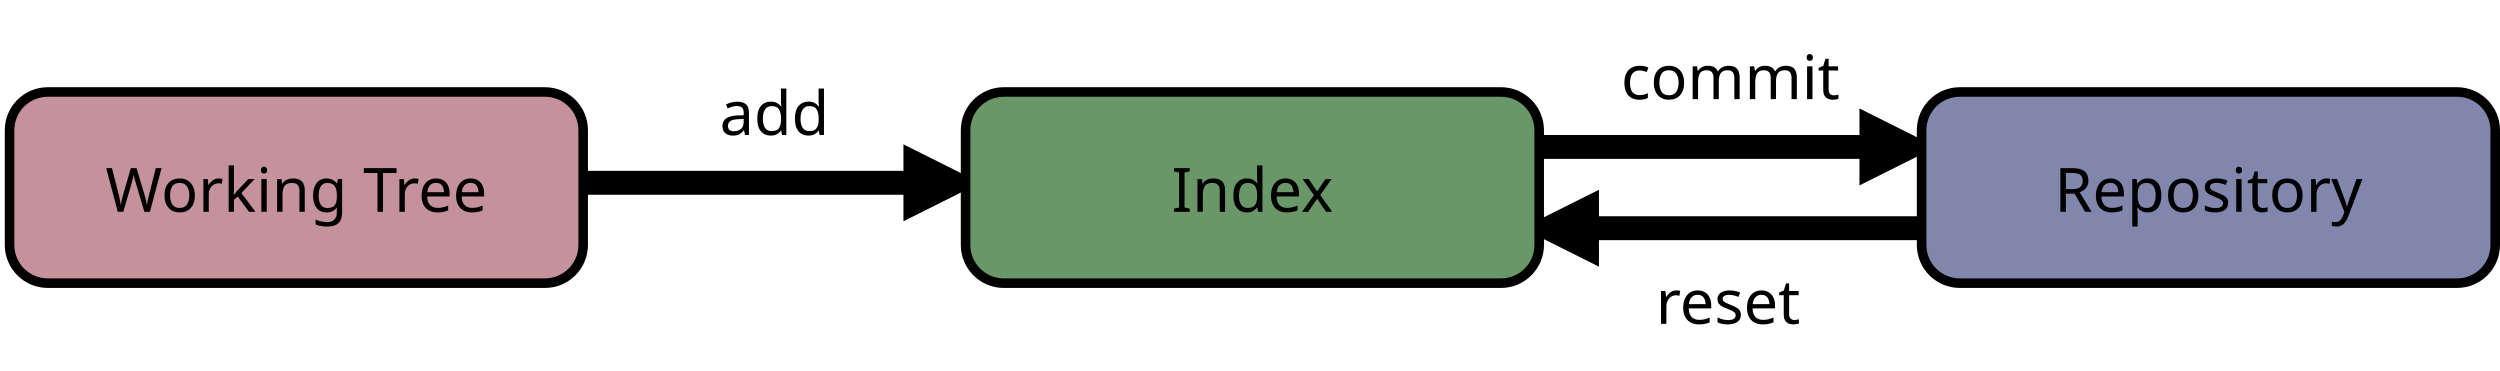
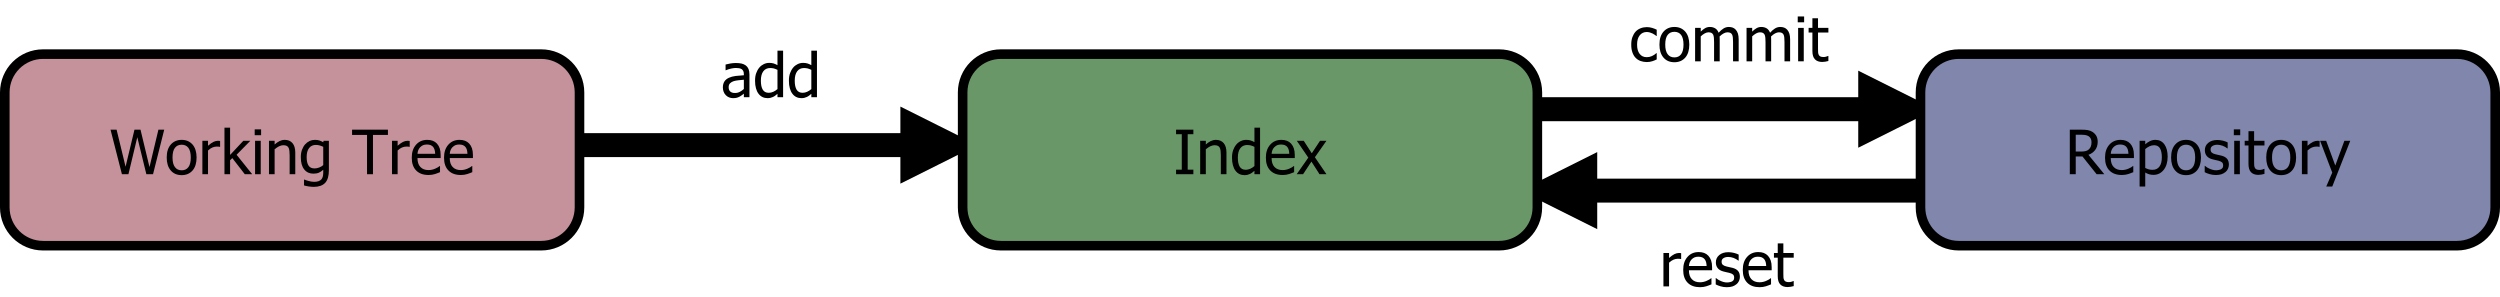
- <svg xmlns="http://www.w3.org/2000/svg" width="27cm" height="4cm" viewBox="18 8 523 63">
-   <g>
-     <line style="fill: none; fill-opacity:0; stroke-width: 5; stroke: #000000" x1="140" y1="39" x2="209.5" y2="39" />
-     <polygon style="fill: #000000" points="209.5,43 217.5,39 209.5,35 " />
-     <polygon style="fill: none; fill-opacity:0; stroke-width: 5; stroke: #000000" points="209.5,43 217.5,39 209.5,35 " />
+ <svg xmlns="http://www.w3.org/2000/svg" xmlns:xlink="http://www.w3.org/1999/xlink" width="522pt" height="62pt" viewBox="0 0 522 62" version="1.1">
+   <defs>
+     <g>
+       <symbol overflow="visible" id="glyph0-0">
+         <path style="stroke:none;" d="M 1.598 0 L 1.598 -9.594 L 11.195 -9.594 L 11.195 0 Z M 2.398 -0.801 L 10.395 -0.801 L 10.395 -8.797 L 2.398 -8.797 Z M 2.398 -0.801 " />
+       </symbol>
+       <symbol overflow="visible" id="glyph0-1">
+         <path style="stroke:none;" d="M 4.746 -1.719 L 4.746 -3.652 C 4.465 -3.625 4.109 -3.594 3.688 -3.551 C 3.258 -3.504 2.914 -3.441 2.656 -3.367 C 2.34 -3.27 2.082 -3.121 1.879 -2.926 C 1.672 -2.723 1.57 -2.449 1.574 -2.098 C 1.57 -1.699 1.684 -1.395 1.91 -1.191 C 2.137 -0.984 2.465 -0.883 2.898 -0.887 C 3.266 -0.883 3.602 -0.965 3.902 -1.125 C 4.203 -1.285 4.484 -1.48 4.746 -1.719 Z M 4.746 -0.742 C 4.652 -0.668 4.523 -0.57 4.363 -0.445 C 4.199 -0.32 4.043 -0.219 3.898 -0.145 C 3.688 -0.035 3.488 0.047 3.293 0.105 C 3.098 0.164 2.824 0.191 2.48 0.195 C 2.191 0.191 1.918 0.137 1.66 0.031 C 1.398 -0.078 1.172 -0.227 0.98 -0.426 C 0.789 -0.613 0.641 -0.848 0.531 -1.133 C 0.418 -1.41 0.363 -1.707 0.363 -2.023 C 0.363 -2.504 0.465 -2.918 0.668 -3.258 C 0.871 -3.594 1.191 -3.863 1.637 -4.066 C 2.023 -4.246 2.488 -4.367 3.023 -4.438 C 3.555 -4.504 4.129 -4.555 4.746 -4.59 L 4.746 -4.816 C 4.746 -5.09 4.703 -5.309 4.621 -5.48 C 4.535 -5.645 4.418 -5.777 4.273 -5.871 C 4.117 -5.965 3.934 -6.027 3.723 -6.062 C 3.504 -6.09 3.281 -6.105 3.055 -6.109 C 2.781 -6.105 2.465 -6.066 2.098 -5.988 C 1.73 -5.906 1.363 -5.785 1 -5.633 L 0.93 -5.633 L 0.93 -6.828 C 1.145 -6.887 1.453 -6.957 1.859 -7.031 C 2.262 -7.105 2.664 -7.141 3.062 -7.145 C 3.535 -7.141 3.938 -7.105 4.27 -7.031 C 4.598 -6.957 4.895 -6.82 5.16 -6.629 C 5.41 -6.434 5.598 -6.188 5.727 -5.883 C 5.848 -5.578 5.91 -5.207 5.914 -4.773 L 5.914 0 L 4.746 0 Z M 4.746 -0.742 " />
+       </symbol>
+       <symbol overflow="visible" id="glyph0-2">
+         <path style="stroke:none;" d="M 6.223 0 L 5.047 0 L 5.047 -0.711 C 4.859 -0.555 4.703 -0.43 4.57 -0.328 C 4.438 -0.227 4.281 -0.133 4.105 -0.055 C 3.938 0.023 3.766 0.082 3.586 0.129 C 3.406 0.172 3.195 0.191 2.961 0.195 C 2.578 0.191 2.227 0.117 1.906 -0.043 C 1.582 -0.199 1.309 -0.434 1.086 -0.738 C 0.852 -1.043 0.676 -1.422 0.555 -1.875 C 0.426 -2.328 0.363 -2.848 0.367 -3.438 C 0.363 -4.047 0.441 -4.574 0.605 -5.023 C 0.762 -5.469 0.98 -5.859 1.262 -6.195 C 1.512 -6.496 1.82 -6.734 2.184 -6.91 C 2.539 -7.082 2.918 -7.172 3.316 -7.172 C 3.664 -7.172 3.965 -7.133 4.227 -7.055 C 4.484 -6.977 4.758 -6.855 5.047 -6.695 L 5.047 -9.719 L 6.223 -9.719 Z M 5.047 -1.699 L 5.047 -5.723 C 4.75 -5.859 4.488 -5.957 4.262 -6.016 C 4.027 -6.066 3.777 -6.094 3.512 -6.098 C 2.902 -6.094 2.43 -5.867 2.094 -5.418 C 1.75 -4.965 1.582 -4.312 1.582 -3.461 C 1.582 -2.637 1.711 -2.008 1.973 -1.578 C 2.234 -1.141 2.656 -0.926 3.234 -0.926 C 3.543 -0.926 3.852 -0.992 4.168 -1.133 C 4.477 -1.27 4.77 -1.461 5.047 -1.699 Z M 5.047 -1.699 " />
+       </symbol>
+       <symbol overflow="visible" id="glyph0-3">
+         <path style="stroke:none;" d="M 4.547 -5.715 L 4.484 -5.715 C 4.395 -5.738 4.305 -5.754 4.207 -5.762 C 4.105 -5.766 3.988 -5.77 3.855 -5.773 C 3.535 -5.77 3.219 -5.703 2.91 -5.566 C 2.594 -5.426 2.297 -5.219 2.023 -4.953 L 2.023 0 L 0.848 0 L 0.848 -6.977 L 2.023 -6.977 L 2.023 -5.941 C 2.449 -6.316 2.824 -6.582 3.145 -6.742 C 3.461 -6.895 3.77 -6.973 4.074 -6.977 C 4.191 -6.973 4.281 -6.969 4.344 -6.965 C 4.398 -6.957 4.469 -6.949 4.547 -6.941 Z M 4.547 -5.715 " />
+       </symbol>
+       <symbol overflow="visible" id="glyph0-4">
+         <path style="stroke:none;" d="M 3.879 0.164 C 2.766 0.164 1.902 -0.148 1.289 -0.777 C 0.672 -1.402 0.363 -2.293 0.367 -3.449 C 0.363 -4.582 0.66 -5.484 1.262 -6.16 C 1.855 -6.832 2.637 -7.172 3.598 -7.172 C 4.027 -7.172 4.41 -7.109 4.746 -6.984 C 5.078 -6.859 5.367 -6.664 5.621 -6.398 C 5.867 -6.129 6.059 -5.801 6.195 -5.418 C 6.328 -5.031 6.398 -4.559 6.398 -4.004 L 6.398 -3.367 L 1.562 -3.367 C 1.559 -2.551 1.762 -1.93 2.172 -1.504 C 2.578 -1.074 3.145 -0.859 3.867 -0.863 C 4.125 -0.859 4.375 -0.891 4.625 -0.949 C 4.867 -1.004 5.094 -1.078 5.297 -1.176 C 5.508 -1.266 5.688 -1.355 5.836 -1.449 C 5.98 -1.535 6.098 -1.621 6.195 -1.707 L 6.266 -1.707 L 6.266 -0.426 C 6.125 -0.367 5.953 -0.301 5.75 -0.223 C 5.543 -0.141 5.363 -0.074 5.203 -0.031 C 4.973 0.031 4.766 0.074 4.582 0.113 C 4.395 0.145 4.16 0.164 3.879 0.164 Z M 5.254 -4.266 C 5.242 -4.582 5.203 -4.855 5.141 -5.086 C 5.07 -5.312 4.977 -5.504 4.855 -5.664 C 4.715 -5.84 4.539 -5.973 4.324 -6.066 C 4.109 -6.152 3.844 -6.199 3.531 -6.203 C 3.215 -6.199 2.949 -6.152 2.734 -6.062 C 2.512 -5.965 2.312 -5.828 2.137 -5.652 C 1.961 -5.469 1.828 -5.266 1.734 -5.043 C 1.641 -4.82 1.582 -4.562 1.562 -4.266 Z M 5.254 -4.266 " />
+       </symbol>
+       <symbol overflow="visible" id="glyph0-5">
+         <path style="stroke:none;" d="M 2.734 0.168 C 2.266 0.164 1.828 0.105 1.426 -0.02 C 1.016 -0.141 0.68 -0.273 0.418 -0.418 L 0.418 -1.738 L 0.48 -1.738 C 0.582 -1.656 0.699 -1.566 0.832 -1.473 C 0.965 -1.375 1.145 -1.277 1.375 -1.176 C 1.574 -1.078 1.793 -0.996 2.031 -0.93 C 2.27 -0.855 2.52 -0.82 2.781 -0.824 C 2.965 -0.82 3.164 -0.844 3.379 -0.891 C 3.59 -0.934 3.75 -0.988 3.855 -1.055 C 4 -1.148 4.102 -1.25 4.168 -1.359 C 4.23 -1.469 4.266 -1.629 4.266 -1.848 C 4.266 -2.121 4.188 -2.332 4.035 -2.477 C 3.883 -2.617 3.613 -2.738 3.23 -2.836 C 3.074 -2.871 2.879 -2.914 2.641 -2.965 C 2.398 -3.016 2.176 -3.07 1.973 -3.129 C 1.438 -3.281 1.051 -3.52 0.812 -3.844 C 0.566 -4.164 0.445 -4.555 0.449 -5.016 C 0.445 -5.645 0.684 -6.156 1.16 -6.551 C 1.637 -6.945 2.266 -7.141 3.055 -7.145 C 3.438 -7.141 3.828 -7.094 4.223 -7 C 4.609 -6.902 4.938 -6.781 5.211 -6.641 L 5.211 -5.383 L 5.148 -5.383 C 4.848 -5.621 4.512 -5.809 4.145 -5.945 C 3.77 -6.082 3.398 -6.152 3.031 -6.152 C 2.641 -6.152 2.312 -6.07 2.047 -5.906 C 1.777 -5.742 1.645 -5.496 1.648 -5.172 C 1.645 -4.879 1.727 -4.66 1.887 -4.52 C 2.043 -4.371 2.297 -4.254 2.648 -4.168 C 2.82 -4.117 3.012 -4.074 3.23 -4.031 C 3.441 -3.984 3.668 -3.934 3.91 -3.879 C 4.422 -3.746 4.812 -3.531 5.074 -3.234 C 5.332 -2.934 5.461 -2.523 5.465 -2.012 C 5.461 -1.707 5.402 -1.422 5.285 -1.156 C 5.168 -0.883 4.992 -0.656 4.766 -0.469 C 4.512 -0.258 4.23 -0.102 3.918 0.004 C 3.602 0.109 3.207 0.164 2.734 0.168 Z M 2.734 0.168 " />
+       </symbol>
+       <symbol overflow="visible" id="glyph0-6">
+         <path style="stroke:none;" d="M 2.961 0.137 C 2.316 0.133 1.816 -0.047 1.461 -0.41 C 1.102 -0.773 0.926 -1.348 0.926 -2.137 L 0.926 -6.004 L 0.133 -6.004 L 0.133 -6.977 L 0.926 -6.977 L 0.926 -8.984 L 2.098 -8.984 L 2.098 -6.977 L 4.262 -6.977 L 4.262 -6.004 L 2.098 -6.004 L 2.098 -2.688 C 2.098 -2.332 2.102 -2.059 2.117 -1.867 C 2.125 -1.676 2.176 -1.496 2.262 -1.332 C 2.332 -1.184 2.445 -1.074 2.605 -1.004 C 2.762 -0.926 2.977 -0.891 3.25 -0.895 C 3.438 -0.891 3.621 -0.918 3.805 -0.977 C 3.98 -1.031 4.109 -1.078 4.191 -1.117 L 4.262 -1.117 L 4.262 -0.062 C 4.035 0 3.812 0.047 3.59 0.082 C 3.359 0.117 3.148 0.133 2.961 0.137 Z M 2.961 0.137 " />
+       </symbol>
+       <symbol overflow="visible" id="glyph0-7">
+         <path style="stroke:none;" d="M 3.621 0.156 C 3.145 0.152 2.703 0.082 2.305 -0.066 C 1.902 -0.211 1.559 -0.438 1.273 -0.738 C 0.984 -1.035 0.762 -1.41 0.605 -1.871 C 0.441 -2.324 0.363 -2.863 0.367 -3.48 C 0.363 -4.09 0.445 -4.617 0.613 -5.066 C 0.777 -5.508 0.996 -5.883 1.273 -6.191 C 1.547 -6.492 1.891 -6.727 2.301 -6.891 C 2.711 -7.055 3.152 -7.137 3.621 -7.141 C 4.004 -7.137 4.371 -7.082 4.73 -6.977 C 5.082 -6.867 5.402 -6.742 5.684 -6.602 L 5.684 -5.285 L 5.617 -5.285 C 5.531 -5.355 5.422 -5.434 5.293 -5.527 C 5.16 -5.613 5.004 -5.707 4.816 -5.809 C 4.652 -5.887 4.461 -5.961 4.242 -6.027 C 4.02 -6.086 3.805 -6.117 3.605 -6.121 C 2.992 -6.117 2.504 -5.887 2.137 -5.43 C 1.766 -4.969 1.582 -4.32 1.586 -3.48 C 1.582 -2.652 1.762 -2.008 2.121 -1.551 C 2.477 -1.09 2.969 -0.859 3.605 -0.863 C 3.984 -0.859 4.348 -0.938 4.695 -1.098 C 5.039 -1.254 5.348 -1.461 5.617 -1.711 L 5.684 -1.711 L 5.684 -0.395 C 5.566 -0.336 5.418 -0.27 5.246 -0.195 C 5.066 -0.117 4.91 -0.062 4.773 -0.023 C 4.57 0.031 4.391 0.074 4.234 0.109 C 4.074 0.137 3.871 0.152 3.621 0.156 Z M 3.621 0.156 " />
+       </symbol>
+       <symbol overflow="visible" id="glyph0-8">
+         <path style="stroke:none;" d="M 6.59 -3.484 C 6.586 -2.309 6.301 -1.402 5.738 -0.762 C 5.168 -0.125 4.418 0.191 3.48 0.195 C 2.508 0.191 1.742 -0.133 1.188 -0.793 C 0.629 -1.449 0.352 -2.348 0.355 -3.484 C 0.352 -4.648 0.637 -5.555 1.215 -6.203 C 1.785 -6.848 2.543 -7.172 3.48 -7.172 C 4.418 -7.172 5.168 -6.848 5.738 -6.207 C 6.301 -5.559 6.586 -4.652 6.59 -3.484 Z M 5.379 -3.484 C 5.379 -4.387 5.211 -5.059 4.883 -5.5 C 4.551 -5.938 4.086 -6.156 3.48 -6.16 C 2.867 -6.156 2.395 -5.938 2.062 -5.5 C 1.73 -5.059 1.562 -4.387 1.566 -3.484 C 1.562 -2.605 1.73 -1.941 2.062 -1.492 C 2.395 -1.039 2.867 -0.812 3.48 -0.816 C 4.082 -0.812 4.547 -1.035 4.883 -1.48 C 5.211 -1.922 5.379 -2.59 5.379 -3.484 Z M 5.379 -3.484 " />
+       </symbol>
+       <symbol overflow="visible" id="glyph0-9">
+         <path style="stroke:none;" d="M 8.77 0 L 8.77 -4.035 C 8.766 -4.352 8.754 -4.648 8.73 -4.926 C 8.707 -5.195 8.656 -5.41 8.578 -5.566 C 8.492 -5.73 8.371 -5.852 8.219 -5.934 C 8.062 -6.012 7.855 -6.051 7.598 -6.055 C 7.352 -6.051 7.09 -5.977 6.816 -5.832 C 6.535 -5.68 6.25 -5.469 5.961 -5.191 C 5.961 -5.121 5.965 -5.035 5.973 -4.938 C 5.977 -4.84 5.98 -4.723 5.984 -4.59 L 5.984 0 L 4.809 0 L 4.809 -4.035 C 4.805 -4.352 4.793 -4.648 4.77 -4.926 C 4.746 -5.195 4.695 -5.41 4.617 -5.566 C 4.531 -5.73 4.41 -5.852 4.258 -5.934 C 4.102 -6.012 3.895 -6.051 3.637 -6.055 C 3.379 -6.051 3.113 -5.973 2.836 -5.816 C 2.555 -5.656 2.281 -5.453 2.023 -5.211 L 2.023 0 L 0.848 0 L 0.848 -6.977 L 2.023 -6.977 L 2.023 -6.203 C 2.328 -6.508 2.633 -6.746 2.938 -6.918 C 3.234 -7.086 3.566 -7.172 3.934 -7.172 C 4.344 -7.172 4.711 -7.078 5.031 -6.891 C 5.348 -6.703 5.59 -6.395 5.758 -5.965 C 6.109 -6.359 6.453 -6.656 6.793 -6.863 C 7.129 -7.066 7.496 -7.172 7.895 -7.172 C 8.191 -7.172 8.465 -7.125 8.711 -7.031 C 8.957 -6.938 9.172 -6.785 9.355 -6.578 C 9.539 -6.363 9.684 -6.098 9.789 -5.781 C 9.891 -5.465 9.941 -5.066 9.945 -4.59 L 9.945 0 Z M 8.77 0 " />
+       </symbol>
+       <symbol overflow="visible" id="glyph0-10">
+         <path style="stroke:none;" d="M 2.051 0 L 0.875 0 L 0.875 -6.977 L 2.051 -6.977 Z M 2.129 -8.145 L 0.793 -8.145 L 0.793 -9.363 L 2.129 -9.363 Z M 2.129 -8.145 " />
+       </symbol>
+       <symbol overflow="visible" id="glyph0-11">
+         <path style="stroke:none;" d="M 11.375 -9.301 L 9.039 0 L 7.645 0 L 5.754 -7.723 L 3.902 0 L 2.543 0 L 0.164 -9.301 L 1.43 -9.301 L 3.305 -1.566 L 5.164 -9.301 L 6.422 -9.301 L 8.301 -1.492 L 10.164 -9.301 Z M 11.375 -9.301 " />
+       </symbol>
+       <symbol overflow="visible" id="glyph0-12">
+         <path style="stroke:none;" d="M 6.633 0 L 5.09 0 L 2.484 -3.367 L 2.023 -2.918 L 2.023 0 L 0.848 0 L 0.848 -9.719 L 2.023 -9.719 L 2.023 -4.027 L 4.785 -6.977 L 6.246 -6.977 L 3.379 -4.059 Z M 6.633 0 " />
+       </symbol>
+       <symbol overflow="visible" id="glyph0-13">
+         <path style="stroke:none;" d="M 6.336 0 L 5.16 0 L 5.16 -3.973 C 5.156 -4.293 5.141 -4.59 5.113 -4.867 C 5.078 -5.145 5.02 -5.367 4.934 -5.535 C 4.84 -5.707 4.707 -5.836 4.535 -5.926 C 4.363 -6.008 4.129 -6.051 3.836 -6.055 C 3.543 -6.051 3.242 -5.973 2.934 -5.82 C 2.621 -5.66 2.316 -5.457 2.023 -5.211 L 2.023 0 L 0.848 0 L 0.848 -6.977 L 2.023 -6.977 L 2.023 -6.203 C 2.367 -6.512 2.715 -6.75 3.059 -6.922 C 3.402 -7.086 3.762 -7.172 4.141 -7.172 C 4.824 -7.172 5.363 -6.945 5.754 -6.492 C 6.141 -6.039 6.332 -5.383 6.336 -4.527 Z M 6.336 0 " />
+       </symbol>
+       <symbol overflow="visible" id="glyph0-14">
+         <path style="stroke:none;" d="M 5.047 -1.895 L 5.047 -5.723 C 4.75 -5.859 4.48 -5.961 4.238 -6.023 C 3.988 -6.086 3.742 -6.117 3.5 -6.117 C 2.898 -6.117 2.43 -5.898 2.094 -5.461 C 1.75 -5.023 1.582 -4.395 1.582 -3.578 C 1.582 -2.801 1.711 -2.211 1.969 -1.812 C 2.227 -1.406 2.648 -1.207 3.234 -1.207 C 3.539 -1.207 3.852 -1.266 4.176 -1.387 C 4.496 -1.504 4.785 -1.672 5.047 -1.895 Z M 1.098 1.117 C 1.176 1.148 1.293 1.191 1.449 1.25 C 1.598 1.305 1.773 1.359 1.973 1.41 C 2.188 1.461 2.387 1.504 2.57 1.543 C 2.754 1.574 2.953 1.594 3.172 1.594 C 3.531 1.594 3.84 1.543 4.094 1.449 C 4.344 1.348 4.539 1.215 4.684 1.051 C 4.816 0.875 4.91 0.676 4.965 0.453 C 5.016 0.227 5.043 -0.023 5.047 -0.312 L 5.047 -0.926 C 4.727 -0.648 4.418 -0.441 4.117 -0.312 C 3.809 -0.18 3.426 -0.117 2.973 -0.117 C 2.176 -0.117 1.543 -0.41 1.074 -1.004 C 0.598 -1.594 0.363 -2.445 0.367 -3.555 C 0.363 -4.129 0.445 -4.641 0.609 -5.094 C 0.773 -5.539 0.992 -5.922 1.27 -6.234 C 1.527 -6.531 1.836 -6.762 2.195 -6.926 C 2.551 -7.09 2.922 -7.172 3.312 -7.172 C 3.672 -7.172 3.984 -7.129 4.25 -7.043 C 4.512 -6.957 4.777 -6.832 5.047 -6.676 L 5.117 -6.977 L 6.223 -6.977 L 6.223 -0.793 C 6.223 0.391 5.961 1.254 5.445 1.809 C 4.926 2.359 4.137 2.637 3.078 2.641 C 2.734 2.637 2.387 2.609 2.031 2.559 C 1.676 2.504 1.344 2.434 1.035 2.344 L 1.035 1.117 Z M 1.098 1.117 " />
+       </symbol>
+       <symbol overflow="visible" id="glyph0-15">
+         <path style="stroke:none;" d="" />
+       </symbol>
+       <symbol overflow="visible" id="glyph0-16">
+         <path style="stroke:none;" d="M 3.117 0 L 3.117 -8.203 L -0.008 -8.203 L -0.008 -9.301 L 7.477 -9.301 L 7.477 -8.203 L 4.355 -8.203 L 4.355 0 Z M 3.117 0 " />
+       </symbol>
+       <symbol overflow="visible" id="glyph0-17">
+         <path style="stroke:none;" d="M 4.191 0 L 0.582 0 L 0.582 -0.949 L 1.77 -0.949 L 1.77 -8.352 L 0.582 -8.352 L 0.582 -9.301 L 4.191 -9.301 L 4.191 -8.352 L 3.004 -8.352 L 3.004 -0.949 L 4.191 -0.949 Z M 4.191 0 " />
+       </symbol>
+       <symbol overflow="visible" id="glyph0-18">
+         <path style="stroke:none;" d="M 6.273 0 L 4.828 0 L 3.137 -2.637 L 1.395 0 L 0.062 0 L 2.484 -3.461 L 0.086 -6.977 L 1.531 -6.977 L 3.211 -4.367 L 4.934 -6.977 L 6.273 -6.977 L 3.859 -3.543 Z M 6.273 0 " />
+       </symbol>
+       <symbol overflow="visible" id="glyph0-19">
+         <path style="stroke:none;" d="M 8.145 0 L 6.539 0 L 3.59 -3.699 L 2.18 -3.699 L 2.18 0 L 0.941 0 L 0.941 -9.301 L 3.344 -9.301 C 3.871 -9.297 4.316 -9.27 4.68 -9.211 C 5.039 -9.152 5.383 -9.016 5.711 -8.809 C 6.031 -8.598 6.289 -8.328 6.48 -8 C 6.668 -7.668 6.762 -7.262 6.766 -6.777 C 6.762 -6.094 6.59 -5.523 6.246 -5.066 C 5.898 -4.605 5.426 -4.266 4.836 -4.047 Z M 5.473 -6.684 C 5.473 -6.953 5.422 -7.195 5.328 -7.406 C 5.227 -7.617 5.082 -7.789 4.887 -7.922 C 4.707 -8.035 4.5 -8.113 4.27 -8.164 C 4.035 -8.211 3.746 -8.238 3.406 -8.238 L 2.18 -8.238 L 2.18 -4.73 L 3.266 -4.73 C 3.617 -4.727 3.938 -4.758 4.223 -4.824 C 4.504 -4.883 4.746 -5.012 4.949 -5.211 C 5.125 -5.383 5.258 -5.59 5.344 -5.832 C 5.43 -6.07 5.473 -6.355 5.473 -6.684 Z M 5.473 -6.684 " />
+       </symbol>
+       <symbol overflow="visible" id="glyph0-20">
+         <path style="stroke:none;" d="M 6.703 -3.672 C 6.703 -2.508 6.422 -1.582 5.867 -0.895 C 5.309 -0.207 4.609 0.133 3.762 0.137 C 3.414 0.133 3.105 0.094 2.84 0.016 C 2.57 -0.062 2.297 -0.184 2.023 -0.352 L 2.023 2.574 L 0.848 2.574 L 0.848 -6.977 L 2.023 -6.977 L 2.023 -6.246 C 2.312 -6.508 2.637 -6.727 2.996 -6.906 C 3.348 -7.082 3.738 -7.172 4.16 -7.172 C 4.957 -7.172 5.578 -6.855 6.031 -6.223 C 6.477 -5.59 6.703 -4.738 6.703 -3.672 Z M 5.492 -3.543 C 5.488 -4.336 5.363 -4.953 5.109 -5.395 C 4.855 -5.832 4.441 -6.051 3.871 -6.055 C 3.539 -6.051 3.219 -5.977 2.906 -5.832 C 2.594 -5.68 2.297 -5.488 2.023 -5.258 L 2.023 -1.305 C 2.328 -1.152 2.594 -1.051 2.812 -1 C 3.031 -0.941 3.281 -0.914 3.566 -0.918 C 4.172 -0.914 4.645 -1.137 4.984 -1.586 C 5.32 -2.027 5.488 -2.68 5.492 -3.543 Z M 5.492 -3.543 " />
+       </symbol>
+       <symbol overflow="visible" id="glyph0-21">
+         <path style="stroke:none;" d="M 6.336 -6.977 L 2.578 2.574 L 1.324 2.574 L 2.574 -0.336 L 0.039 -6.977 L 1.305 -6.977 L 3.211 -1.812 L 5.109 -6.977 Z M 6.336 -6.977 " />
+       </symbol>
+     </g>
+   </defs>
+   <g id="surface0">
+     <path style=" stroke:none;fill-rule:nonzero;fill:rgb(100%,100%,100%);fill-opacity:1;" d="M 0 0 L 541 0 L 541 71.148 L 0 71.148 Z M 0 0 " />
+     <path style="fill:none;stroke-width:0.25;stroke-linecap:butt;stroke-linejoin:miter;stroke:rgb(0%,0%,0%);stroke-opacity:1;stroke-miterlimit:10;" d="M 7 1.95 L 10.475 1.95 " transform="matrix(20,0,0,20,-19,-8.7)" />
+     <path style="fill-rule:evenodd;fill:rgb(0%,0%,0%);fill-opacity:1;stroke-width:0.25;stroke-linecap:butt;stroke-linejoin:miter;stroke:rgb(0%,0%,0%);stroke-opacity:1;stroke-miterlimit:10;" d="M 10.475 2.15 L 10.875 1.95 L 10.475 1.75 L 10.475 2.15 Z M 10.475 2.15 " transform="matrix(20,0,0,20,-19,-8.7)" />
+     <g style="fill:rgb(0%,0%,0%);fill-opacity:1;">
+       <use xlink:href="#glyph0-1" x="150.57" y="20.301" />
+       <use xlink:href="#glyph0-2" x="157.289" y="20.301" />
+       <use xlink:href="#glyph0-2" x="164.359" y="20.301" />
+     </g>
+     <path style="fill:none;stroke-width:0.25;stroke-linecap:butt;stroke-linejoin:miter;stroke:rgb(0%,0%,0%);stroke-opacity:1;stroke-miterlimit:10;" d="M 17.5 2.425 L 20.975 2.425 " transform="matrix(20,0,0,20,-19,-8.7)" />
+     <path style="fill-rule:evenodd;fill:rgb(0%,0%,0%);fill-opacity:1;stroke-width:0.25;stroke-linecap:butt;stroke-linejoin:miter;stroke:rgb(0%,0%,0%);stroke-opacity:1;stroke-miterlimit:10;" d="M 17.5 2.225 L 17.1 2.425 L 17.5 2.625 L 17.5 2.225 Z M 17.5 2.225 " transform="matrix(20,0,0,20,-19,-8.7)" />
+     <g style="fill:rgb(0%,0%,0%);fill-opacity:1;">
+       <use xlink:href="#glyph0-3" x="346.477" y="59.801" />
+       <use xlink:href="#glyph0-4" x="351.086" y="59.801" />
+       <use xlink:href="#glyph0-5" x="357.824" y="59.801" />
+       <use xlink:href="#glyph0-4" x="363.527" y="59.801" />
+       <use xlink:href="#glyph0-6" x="370.266" y="59.801" />
+     </g>
+     <g style="fill:rgb(0%,0%,0%);fill-opacity:1;">
+       <use xlink:href="#glyph0-7" x="340.238" y="12.801" />
+       <use xlink:href="#glyph0-8" x="346.137" y="12.801" />
+       <use xlink:href="#glyph0-9" x="353.09" y="12.801" />
+       <use xlink:href="#glyph0-9" x="363.832" y="12.801" />
+       <use xlink:href="#glyph0-10" x="374.574" y="12.801" />
+       <use xlink:href="#glyph0-6" x="377.504" y="12.801" />
+     </g>
+     <path style="fill-rule:evenodd;fill:rgb(77.255%,56.863%,60.784%);fill-opacity:1;stroke-width:0.1;stroke-linecap:butt;stroke-linejoin:round;stroke:rgb(0%,0%,0%);stroke-opacity:1;stroke-miterlimit:10;" d="M 1.4 1 L 6.6 1 L 6.6 1 C 6.821 1 7 1.179 7 1.4 L 7 2.6 L 7 2.6 C 7 2.821 6.821 3 6.6 3 L 1.4 3 L 1.4 3 C 1.179 3 1 2.821 1 2.6 L 1 1.4 L 1 1.4 C 1 1.179 1.179 1 1.4 1 " transform="matrix(20,0,0,20,-19,-8.7)" />
+     <path style="fill-rule:evenodd;fill:rgb(41.176%,59.216%,40.784%);fill-opacity:1;stroke-width:0.1;stroke-linecap:butt;stroke-linejoin:round;stroke:rgb(0%,0%,0%);stroke-opacity:1;stroke-miterlimit:10;" d="M 11.4 1 L 16.6 1 L 16.6 1 C 16.821 1 17 1.179 17 1.4 L 17 2.6 L 17 2.6 C 17 2.821 16.821 3 16.6 3 L 11.4 3 L 11.4 3 C 11.179 3 11 2.821 11 2.6 L 11 1.4 L 11 1.4 C 11 1.179 11.179 1 11.4 1 " transform="matrix(20,0,0,20,-19,-8.7)" />
+     <g style="fill:rgb(0%,0%,0%);fill-opacity:1;">
+       <use xlink:href="#glyph0-11" x="22.914" y="36.375" />
+       <use xlink:href="#glyph0-8" x="34.457" y="36.375" />
+       <use xlink:href="#glyph0-3" x="41.41" y="36.375" />
+       <use xlink:href="#glyph0-12" x="46.02" y="36.375" />
+       <use xlink:href="#glyph0-10" x="52.387" y="36.375" />
+       <use xlink:href="#glyph0-13" x="55.316" y="36.375" />
+       <use xlink:href="#glyph0-14" x="62.445" y="36.375" />
+       <use xlink:href="#glyph0-15" x="69.516" y="36.375" />
+       <use xlink:href="#glyph0-16" x="73.52" y="36.375" />
+       <use xlink:href="#glyph0-3" x="81" y="36.375" />
+       <use xlink:href="#glyph0-4" x="85.609" y="36.375" />
+       <use xlink:href="#glyph0-4" x="92.348" y="36.375" />
+     </g>
+     <g style="fill:rgb(0%,0%,0%);fill-opacity:1;">
+       <use xlink:href="#glyph0-17" x="244.984" y="36.375" />
+       <use xlink:href="#glyph0-13" x="249.75" y="36.375" />
+       <use xlink:href="#glyph0-2" x="256.879" y="36.375" />
+       <use xlink:href="#glyph0-4" x="263.949" y="36.375" />
+       <use xlink:href="#glyph0-18" x="270.688" y="36.375" />
+     </g>
+     <path style="fill:none;stroke-width:0.25;stroke-linecap:butt;stroke-linejoin:round;stroke:rgb(0%,0%,0%);stroke-opacity:1;stroke-miterlimit:10;" d="M 17 1.575 L 20.475 1.575 " transform="matrix(20,0,0,20,-19,-8.7)" />
+     <path style="fill-rule:evenodd;fill:rgb(0%,0%,0%);fill-opacity:1;stroke-width:0.25;stroke-linecap:butt;stroke-linejoin:miter;stroke:rgb(0%,0%,0%);stroke-opacity:1;stroke-miterlimit:10;" d="M 20.475 1.775 L 20.875 1.575 L 20.475 1.375 L 20.475 1.775 Z M 20.475 1.775 " transform="matrix(20,0,0,20,-19,-8.7)" />
+     <path style="fill-rule:evenodd;fill:rgb(50.196%,52.549%,67.451%);fill-opacity:1;stroke-width:0.1;stroke-linecap:butt;stroke-linejoin:round;stroke:rgb(0%,0%,0%);stroke-opacity:1;stroke-miterlimit:10;" d="M 21.4 1 L 26.6 1 L 26.6 1 C 26.821 1 27 1.179 27 1.4 L 27 2.6 L 27 2.6 C 27 2.821 26.821 3 26.6 3 L 21.4 3 L 21.4 3 C 21.179 3 21 2.821 21 2.6 L 21 1.4 L 21 1.4 C 21 1.179 21.179 1 21.4 1 " transform="matrix(20,0,0,20,-19,-8.7)" />
+     <g style="fill:rgb(0%,0%,0%);fill-opacity:1;">
+       <use xlink:href="#glyph0-19" x="431.234" y="36.375" />
+       <use xlink:href="#glyph0-4" x="439.164" y="36.375" />
+       <use xlink:href="#glyph0-20" x="445.902" y="36.375" />
+       <use xlink:href="#glyph0-8" x="452.973" y="36.375" />
+       <use xlink:href="#glyph0-5" x="459.926" y="36.375" />
+       <use xlink:href="#glyph0-10" x="465.629" y="36.375" />
+       <use xlink:href="#glyph0-6" x="468.559" y="36.375" />
+       <use xlink:href="#glyph0-8" x="472.836" y="36.375" />
+       <use xlink:href="#glyph0-3" x="479.789" y="36.375" />
+       <use xlink:href="#glyph0-21" x="484.398" y="36.375" />
+     </g>
  </g>
-   <text font-size="12.8" style="fill: #000000;text-anchor:middle;font-family:sans-serif;font-style:normal;font-weight:normal" x="180" y="29">
-     <tspan x="180" y="29">add</tspan>
-   </text>
-   <g>
-     <line style="fill: none; fill-opacity:0; stroke-width: 5; stroke: #000000" x1="350" y1="48.5" x2="419.5" y2="48.5" />
-     <polygon style="fill: #000000" points="350,44.5 342,48.5 350,52.5 " />
-     <polygon style="fill: none; fill-opacity:0; stroke-width: 5; stroke: #000000" points="350,44.5 342,48.5 350,52.5 " />
-   </g>
-   <text font-size="12.8" style="fill: #000000;text-anchor:middle;font-family:sans-serif;font-style:normal;font-weight:normal" x="379.5" y="68.5">
-     <tspan x="379.5" y="68.5">reset</tspan>
-   </text>
-   <text font-size="12.8" style="fill: #000000;text-anchor:middle;font-family:sans-serif;font-style:normal;font-weight:normal" x="380" y="21.5">
-     <tspan x="380" y="21.5">commit</tspan>
-   </text>
-   <g>
-     <rect style="fill: #c5919b" x="20" y="20" width="120" height="40" rx="8" ry="8" />
-     <rect style="fill: none; fill-opacity:0; stroke-width: 2; stroke-linejoin: round; stroke: #000000" x="20" y="20" width="120" height="40" rx="8" ry="8" />
-   </g>
-   <g>
-     <rect style="fill: #699768" x="220" y="20" width="120" height="40" rx="8" ry="8" />
-     <rect style="fill: none; fill-opacity:0; stroke-width: 2; stroke-linejoin: round; stroke: #000000" x="220" y="20" width="120" height="40" rx="8" ry="8" />
-   </g>
-   <text font-size="12.8" style="fill: #000000;text-anchor:middle;font-family:sans-serif;font-style:normal;font-weight:normal" x="80" y="45.075">
-     <tspan x="80" y="45.075">Working Tree</tspan>
-   </text>
-   <text font-size="12.8" style="fill: #000000;text-anchor:middle;font-family:sans-serif;font-style:normal;font-weight:normal" x="280" y="45.075">
-     <tspan x="280" y="45.075">Index</tspan>
-   </text>
-   <g>
-     <line style="fill: none; fill-opacity:0; stroke-width: 5; stroke-linejoin: round; stroke: #000000" x1="340" y1="31.5" x2="409.5" y2="31.5" />
-     <polygon style="fill: #000000" points="409.5,35.5 417.5,31.5 409.5,27.5 " />
-     <polygon style="fill: none; fill-opacity:0; stroke-width: 5; stroke: #000000" points="409.5,35.5 417.5,31.5 409.5,27.5 " />
-   </g>
-   <g>
-     <rect style="fill: #8086ac" x="420" y="20" width="120" height="40" rx="8" ry="8" />
-     <rect style="fill: none; fill-opacity:0; stroke-width: 2; stroke-linejoin: round; stroke: #000000" x="420" y="20" width="120" height="40" rx="8" ry="8" />
-   </g>
-   <text font-size="12.8" style="fill: #000000;text-anchor:middle;font-family:sans-serif;font-style:normal;font-weight:normal" x="480" y="45.075">
-     <tspan x="480" y="45.075">Repository</tspan>
-   </text>
</svg>
